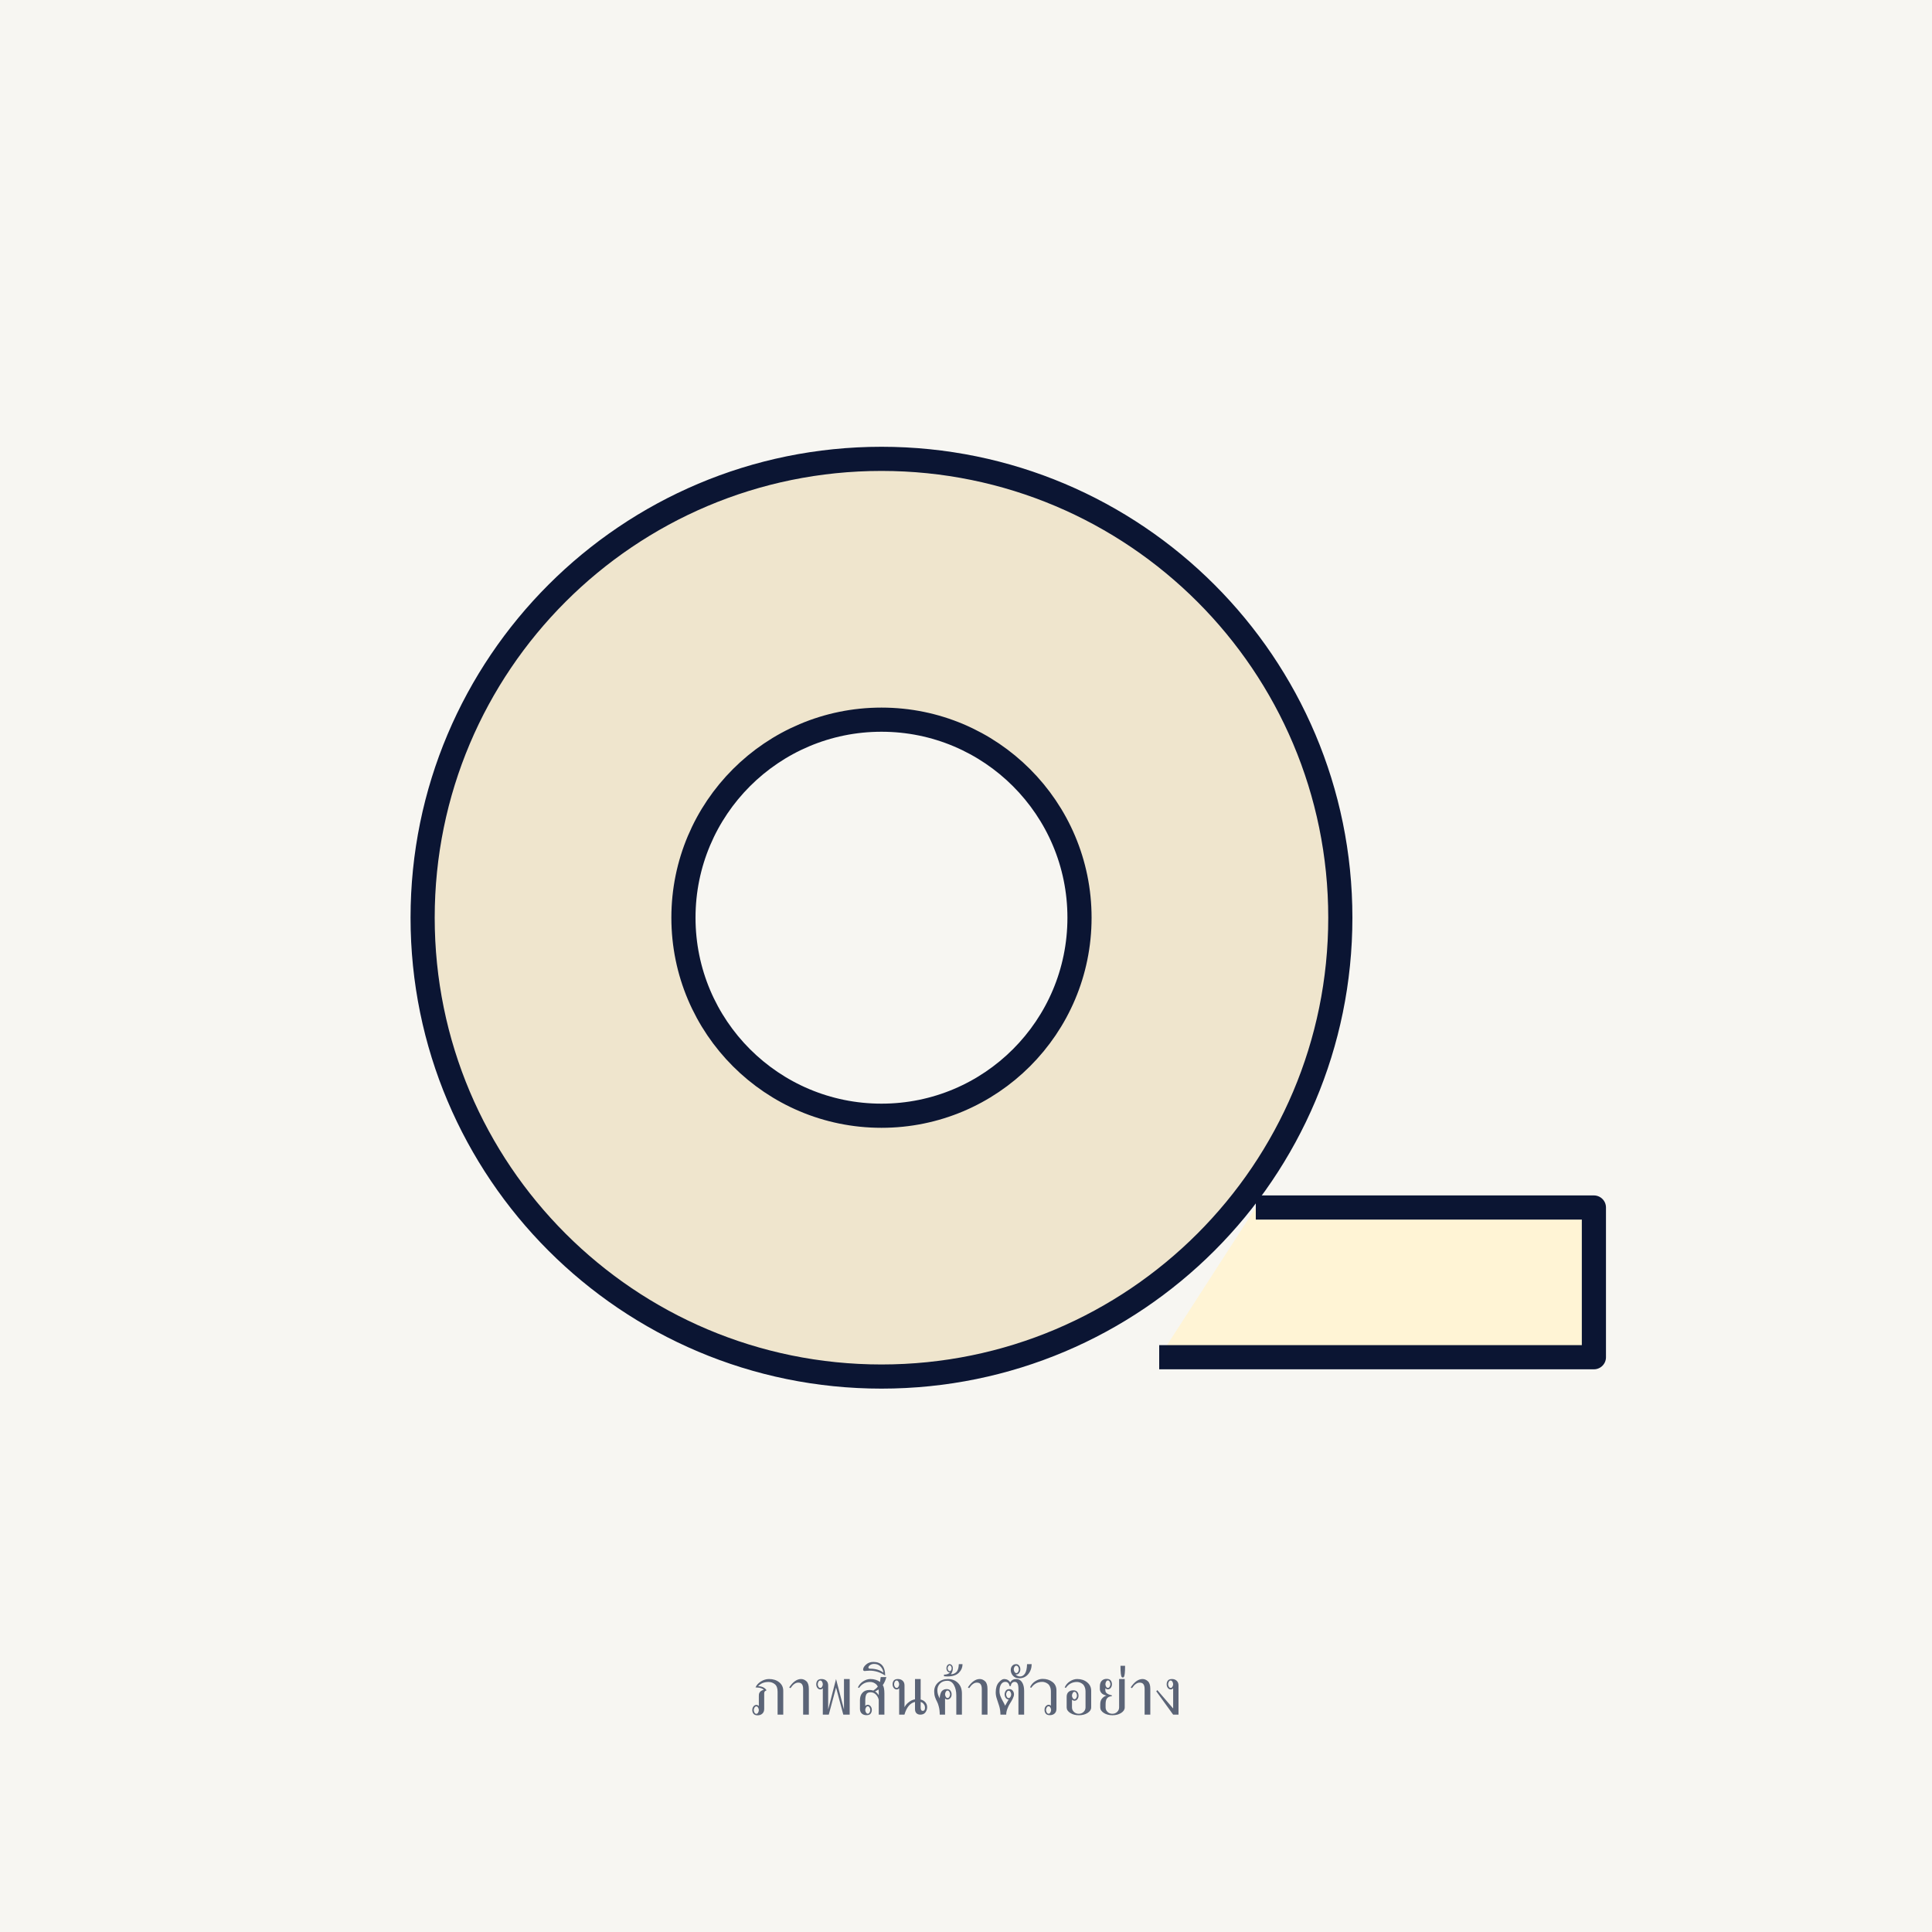
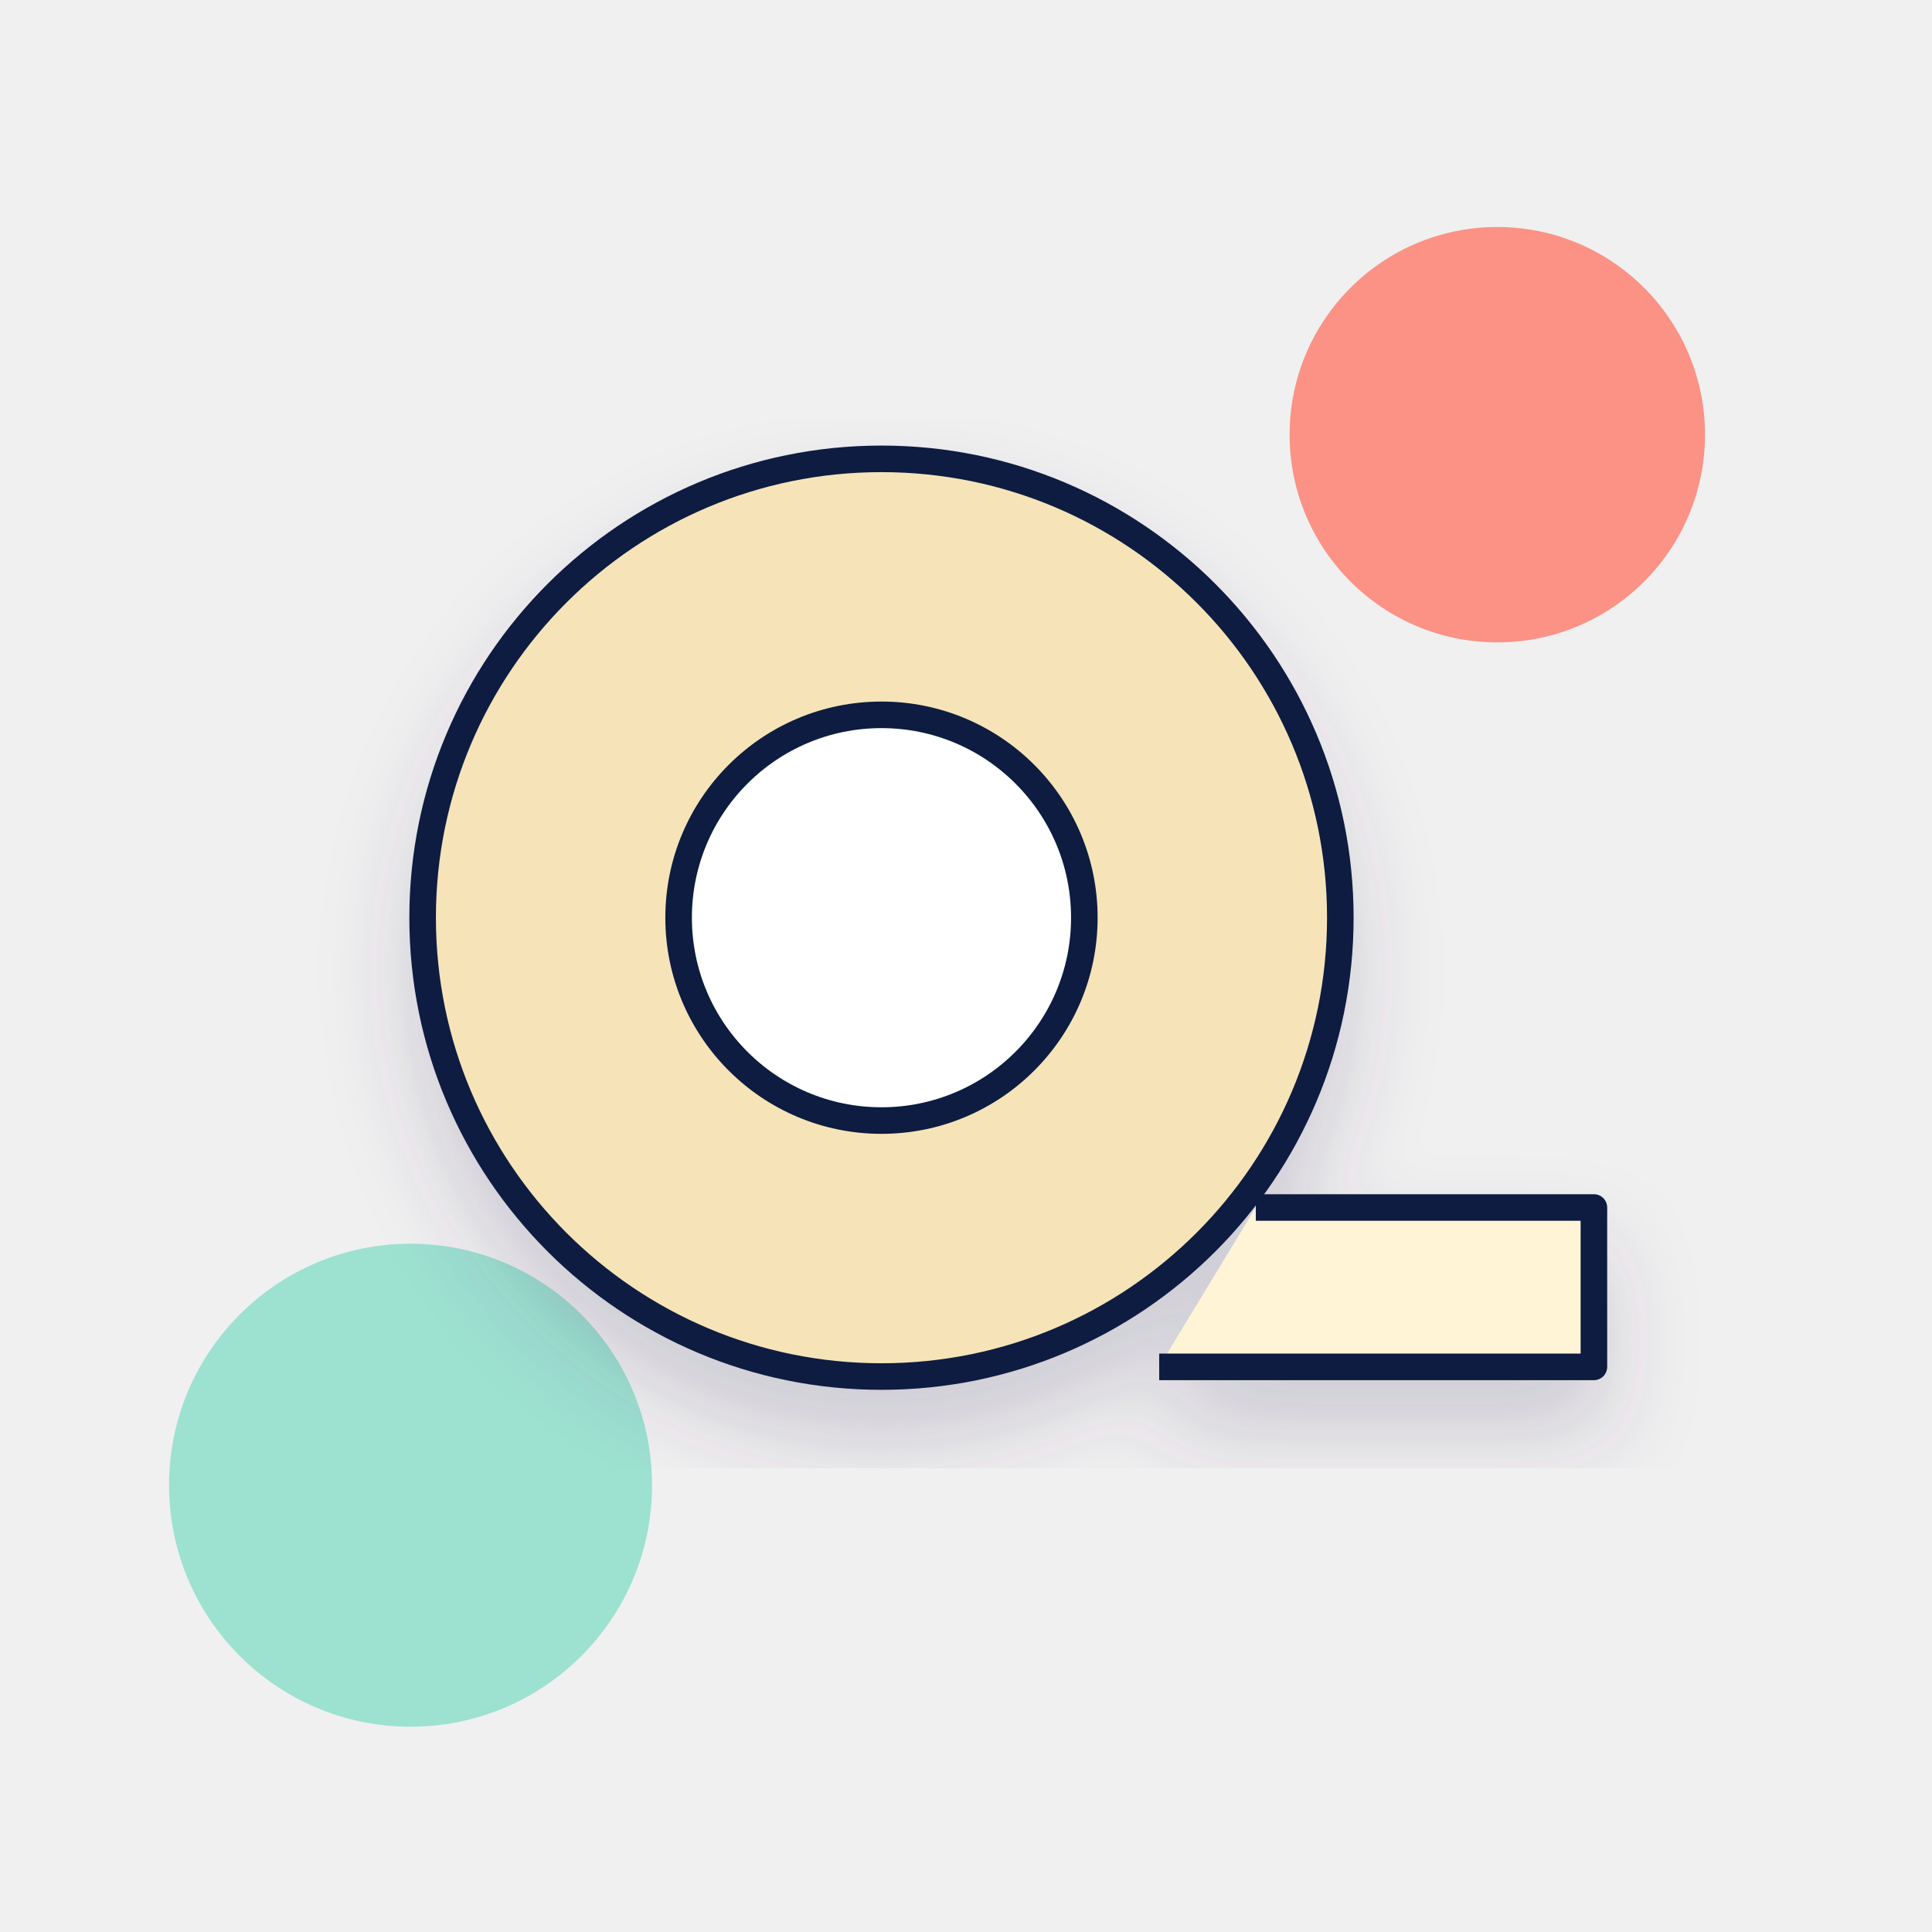
<svg xmlns="http://www.w3.org/2000/svg" viewBox="0 0 800 800">
-   <rect width="800" height="800" fill="#f7f6f2" />
-   <circle cx="365" cy="380" r="190" fill="#efe5cd" stroke="#0b1533" stroke-width="10" />
-   <circle cx="365" cy="380" r="82" fill="#f7f6f2" stroke="#0b1533" stroke-width="10" />
-   <path d="M520 500h140v62H480" fill="#fff4d5" stroke="#0b1533" stroke-width="10" stroke-linejoin="round" />
-   <text x="400" y="710" text-anchor="middle" font-family="Tahoma,sans-serif" font-size="28" fill="#5b6477">ภาพสินค้าตัวอย่าง</text>
+   <defs>
+     <filter id="s">
+       <feDropShadow dx="0" dy="22" stdDeviation="18" flood-color="#4a3c6b" flood-opacity=".2" />
+     </filter>
+   </defs>
+   <circle cx="620" cy="180" r="86" fill="#ff6d5b" opacity=".72" />
+   <circle cx="170" cy="615" r="100" fill="#65d7bd" opacity=".6" />
+   <g filter="url(#s)">
+     <circle cx="365" cy="380" r="190" fill="#f6e4b8" stroke="#0a1d40" stroke-width="11" />
+     <circle cx="365" cy="380" r="84" fill="#fff" stroke="#0a1d40" stroke-width="11" />
+     <path d="M520 500h140v66H480" fill="#fff4d5" stroke="#0a1d40" stroke-width="11" stroke-linejoin="round" />
+   </g>
</svg>
